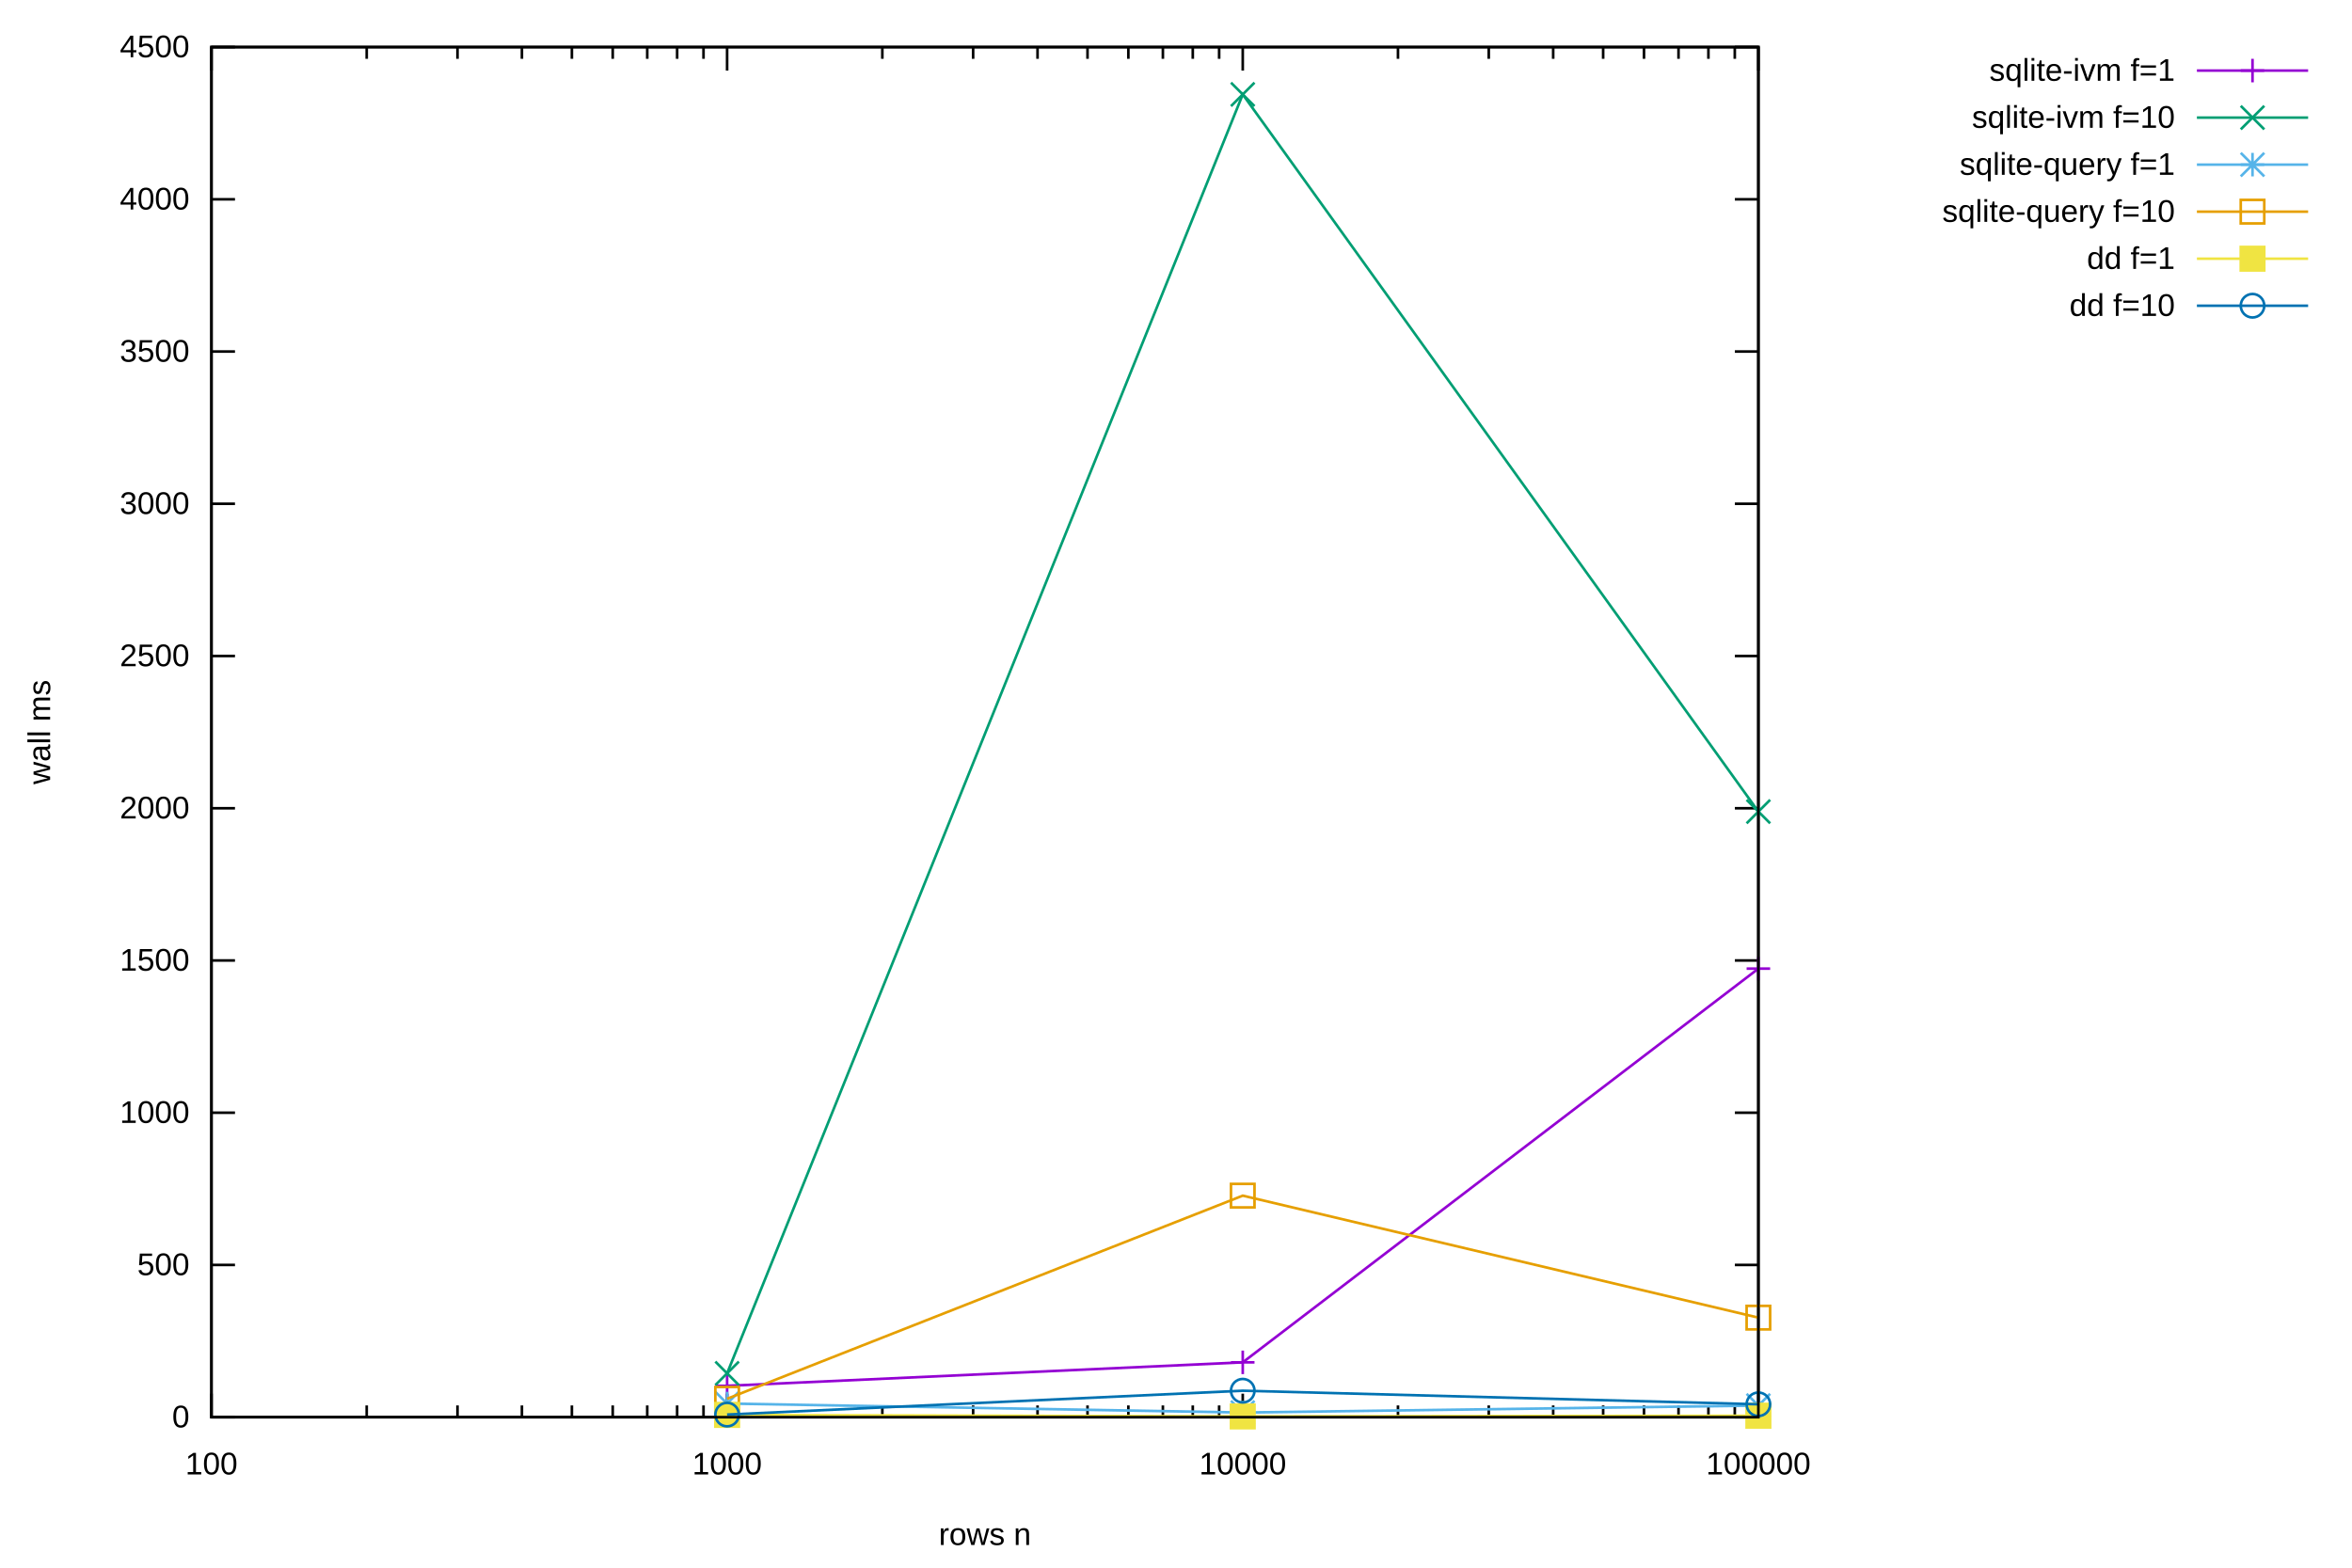
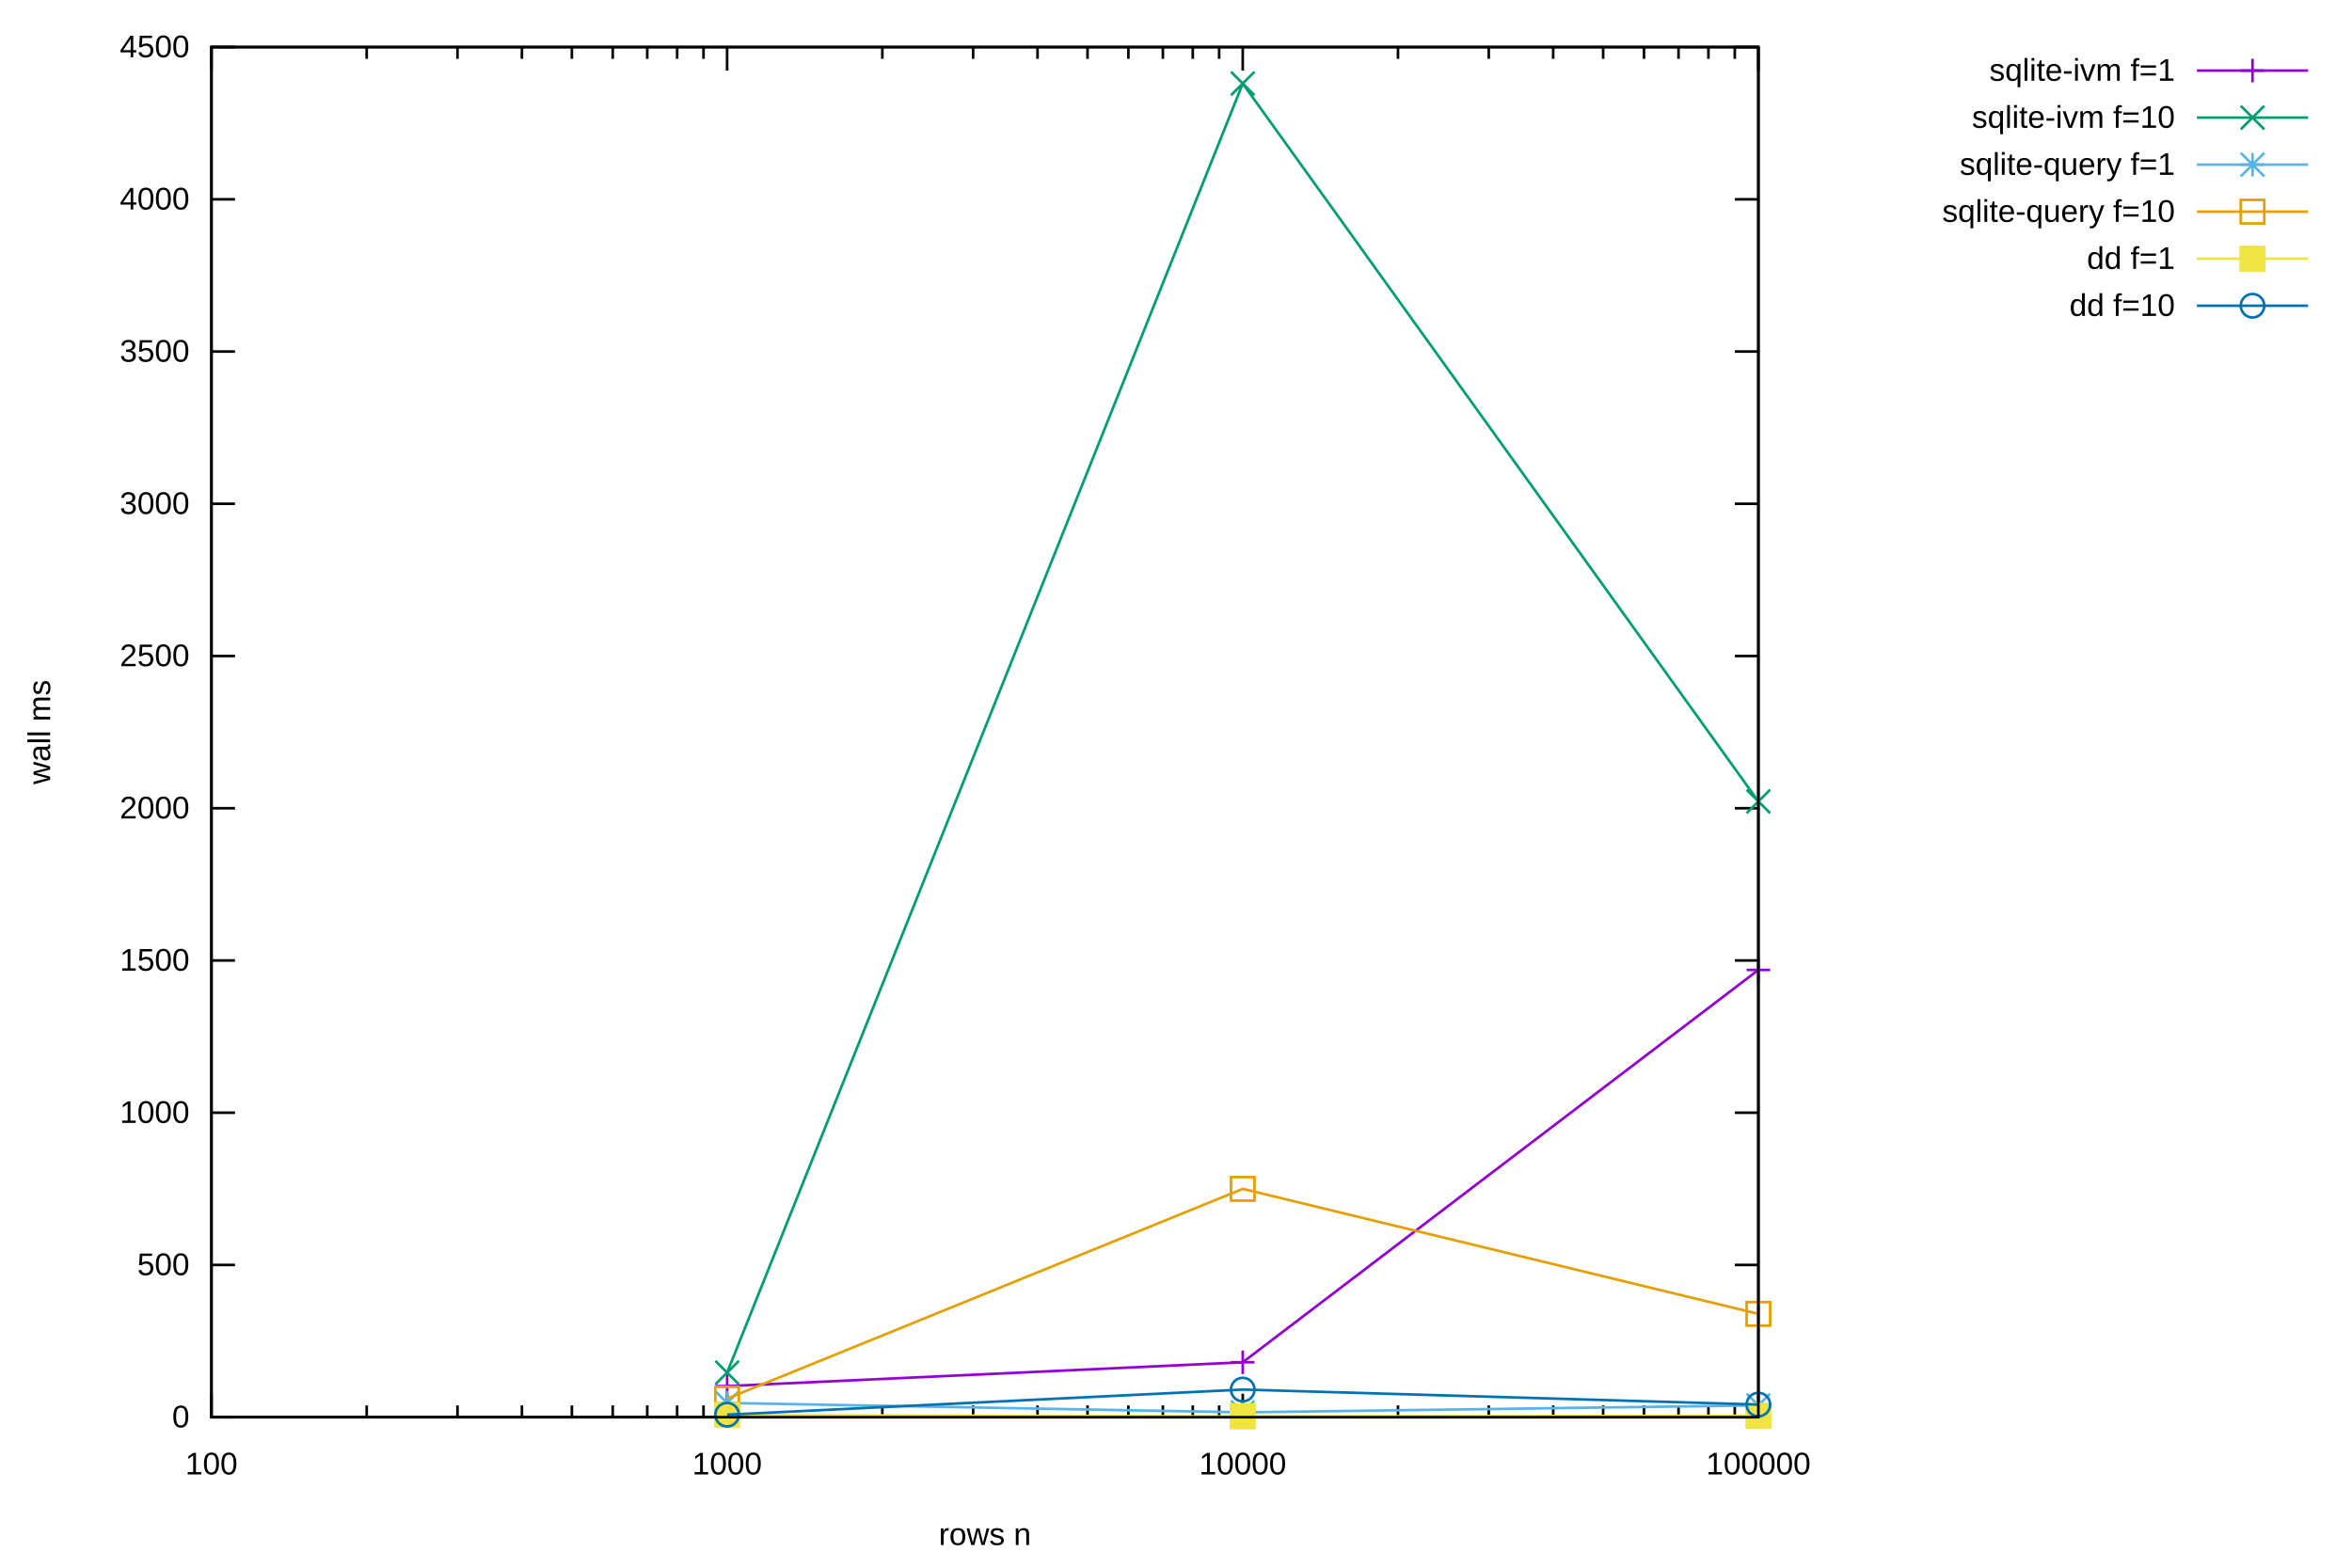
<svg xmlns="http://www.w3.org/2000/svg" xmlns:xlink="http://www.w3.org/1999/xlink" width="900" height="600" viewBox="0 0 900 600">
  <g id="gnuplot_canvas">
    <rect x="0" y="0" width="900" height="600" fill="none" />
    <defs>
      <circle id="gpDot" r="0.5" stroke-width="0.5" stroke="currentColor" />
      <path id="gpPt0" stroke-width="0.222" stroke="currentColor" d="M-1,0 h2 M0,-1 v2" />
      <path id="gpPt1" stroke-width="0.222" stroke="currentColor" d="M-1,-1 L1,1 M1,-1 L-1,1" />
      <path id="gpPt2" stroke-width="0.222" stroke="currentColor" d="M-1,0 L1,0 M0,-1 L0,1 M-1,-1 L1,1 M-1,1 L1,-1" />
      <rect id="gpPt3" stroke-width="0.222" stroke="currentColor" x="-1" y="-1" width="2" height="2" />
      <rect id="gpPt4" stroke-width="0.222" stroke="currentColor" fill="currentColor" x="-1" y="-1" width="2" height="2" />
      <circle id="gpPt5" stroke-width="0.222" stroke="currentColor" cx="0" cy="0" r="1" />
      <use xlink:href="#gpPt5" id="gpPt6" fill="currentColor" stroke="none" />
      <path id="gpPt7" stroke-width="0.222" stroke="currentColor" d="M0,-1.33 L-1.33,0.67 L1.33,0.67 z" />
      <use xlink:href="#gpPt7" id="gpPt8" fill="currentColor" stroke="none" />
      <use xlink:href="#gpPt7" id="gpPt9" stroke="currentColor" transform="rotate(180)" />
      <use xlink:href="#gpPt9" id="gpPt10" fill="currentColor" stroke="none" />
      <use xlink:href="#gpPt3" id="gpPt11" stroke="currentColor" transform="rotate(45)" />
      <use xlink:href="#gpPt11" id="gpPt12" fill="currentColor" stroke="none" />
      <path id="gpPt13" stroke-width="0.222" stroke="currentColor" d="M0,1.330 L1.265,0.411 L0.782,-1.067 L-0.782,-1.076 L-1.265,0.411 z" />
      <use xlink:href="#gpPt13" id="gpPt14" fill="currentColor" stroke="none" />
      <filter id="textbox" filterUnits="objectBoundingBox" x="0" y="0" height="1" width="1">
        <feFlood flood-color="white" flood-opacity="1" result="bgnd" />
        <feComposite in="SourceGraphic" in2="bgnd" operator="atop" />
      </filter>
      <filter id="greybox" filterUnits="objectBoundingBox" x="0" y="0" height="1" width="1">
        <feFlood flood-color="lightgrey" flood-opacity="1" result="grey" />
        <feComposite in="SourceGraphic" in2="grey" operator="atop" />
      </filter>
    </defs>
    <g fill="none" color="white" stroke="currentColor" stroke-width="1.00" stroke-linecap="butt" stroke-linejoin="miter">
</g>
    <g fill="none" color="black" stroke="currentColor" stroke-width="1.00" stroke-linecap="butt" stroke-linejoin="miter">
      <path stroke="black" d="M80.92,542.40 L89.92,542.40 M672.85,542.40 L663.85,542.40  " />
      <g transform="translate(72.53,546.30)" stroke="none" fill="black" font-family="Arial" font-size="12.00" text-anchor="end">
        <text>
          <tspan font-family="Arial"> 0</tspan>
        </text>
      </g>
    </g>
    <g fill="none" color="black" stroke="currentColor" stroke-width="1.00" stroke-linecap="butt" stroke-linejoin="miter">
      <path stroke="black" d="M80.92,484.13 L89.92,484.13 M672.85,484.13 L663.85,484.13  " />
      <g transform="translate(72.53,488.03)" stroke="none" fill="black" font-family="Arial" font-size="12.00" text-anchor="end">
        <text>
          <tspan font-family="Arial"> 500</tspan>
        </text>
      </g>
    </g>
    <g fill="none" color="black" stroke="currentColor" stroke-width="1.00" stroke-linecap="butt" stroke-linejoin="miter">
      <path stroke="black" d="M80.92,425.87 L89.92,425.87 M672.85,425.87 L663.85,425.87  " />
      <g transform="translate(72.53,429.77)" stroke="none" fill="black" font-family="Arial" font-size="12.00" text-anchor="end">
        <text>
          <tspan font-family="Arial"> 1000</tspan>
        </text>
      </g>
    </g>
    <g fill="none" color="black" stroke="currentColor" stroke-width="1.00" stroke-linecap="butt" stroke-linejoin="miter">
      <path stroke="black" d="M80.92,367.60 L89.92,367.60 M672.85,367.60 L663.85,367.60  " />
      <g transform="translate(72.53,371.50)" stroke="none" fill="black" font-family="Arial" font-size="12.00" text-anchor="end">
        <text>
          <tspan font-family="Arial"> 1500</tspan>
        </text>
      </g>
    </g>
    <g fill="none" color="black" stroke="currentColor" stroke-width="1.00" stroke-linecap="butt" stroke-linejoin="miter">
      <path stroke="black" d="M80.92,309.34 L89.92,309.34 M672.85,309.34 L663.85,309.34  " />
      <g transform="translate(72.53,313.24)" stroke="none" fill="black" font-family="Arial" font-size="12.00" text-anchor="end">
        <text>
          <tspan font-family="Arial"> 2000</tspan>
        </text>
      </g>
    </g>
    <g fill="none" color="black" stroke="currentColor" stroke-width="1.00" stroke-linecap="butt" stroke-linejoin="miter">
      <path stroke="black" d="M80.92,251.07 L89.92,251.07 M672.85,251.07 L663.85,251.07  " />
      <g transform="translate(72.53,254.97)" stroke="none" fill="black" font-family="Arial" font-size="12.00" text-anchor="end">
        <text>
          <tspan font-family="Arial"> 2500</tspan>
        </text>
      </g>
    </g>
    <g fill="none" color="black" stroke="currentColor" stroke-width="1.00" stroke-linecap="butt" stroke-linejoin="miter">
      <path stroke="black" d="M80.92,192.81 L89.92,192.81 M672.85,192.81 L663.85,192.81  " />
      <g transform="translate(72.53,196.71)" stroke="none" fill="black" font-family="Arial" font-size="12.00" text-anchor="end">
        <text>
          <tspan font-family="Arial"> 3000</tspan>
        </text>
      </g>
    </g>
    <g fill="none" color="black" stroke="currentColor" stroke-width="1.00" stroke-linecap="butt" stroke-linejoin="miter">
      <path stroke="black" d="M80.92,134.54 L89.92,134.54 M672.85,134.54 L663.85,134.54  " />
      <g transform="translate(72.53,138.44)" stroke="none" fill="black" font-family="Arial" font-size="12.00" text-anchor="end">
        <text>
          <tspan font-family="Arial"> 3500</tspan>
        </text>
      </g>
    </g>
    <g fill="none" color="black" stroke="currentColor" stroke-width="1.00" stroke-linecap="butt" stroke-linejoin="miter">
      <path stroke="black" d="M80.92,76.28 L89.92,76.28 M672.85,76.28 L663.85,76.28  " />
      <g transform="translate(72.53,80.18)" stroke="none" fill="black" font-family="Arial" font-size="12.00" text-anchor="end">
        <text>
          <tspan font-family="Arial"> 4000</tspan>
        </text>
      </g>
    </g>
    <g fill="none" color="black" stroke="currentColor" stroke-width="1.00" stroke-linecap="butt" stroke-linejoin="miter">
      <path stroke="black" d="M80.92,18.01 L89.92,18.01 M672.85,18.01 L663.85,18.01  " />
      <g transform="translate(72.53,21.91)" stroke="none" fill="black" font-family="Arial" font-size="12.00" text-anchor="end">
        <text>
          <tspan font-family="Arial"> 4500</tspan>
        </text>
      </g>
    </g>
    <g fill="none" color="black" stroke="currentColor" stroke-width="1.00" stroke-linecap="butt" stroke-linejoin="miter">
      <path stroke="black" d="M80.92,542.40 L80.92,533.40 M80.92,18.01 L80.92,27.01  " />
      <g transform="translate(80.92,564.30)" stroke="none" fill="black" font-family="Arial" font-size="12.00" text-anchor="middle">
        <text>
          <tspan font-family="Arial"> 100</tspan>
        </text>
      </g>
    </g>
    <g fill="none" color="black" stroke="currentColor" stroke-width="1.00" stroke-linecap="butt" stroke-linejoin="miter">
      <path stroke="black" d="M140.32,542.40 L140.32,537.90 M140.32,18.01 L140.32,22.51 M175.06,542.40 L175.06,537.90 M175.06,18.01 L175.06,22.51   M199.71,542.40 L199.71,537.90 M199.71,18.01 L199.71,22.51 M218.83,542.40 L218.83,537.90 M218.83,18.01 L218.83,22.51   M234.46,542.40 L234.46,537.90 M234.46,18.01 L234.46,22.51 M247.67,542.40 L247.67,537.90 M247.67,18.01 L247.67,22.51   M259.11,542.40 L259.11,537.90 M259.11,18.01 L259.11,22.51 M269.20,542.40 L269.20,537.90 M269.20,18.01 L269.20,22.51   M278.23,542.40 L278.23,533.40 M278.23,18.01 L278.23,27.01  " />
      <g transform="translate(278.23,564.30)" stroke="none" fill="black" font-family="Arial" font-size="12.00" text-anchor="middle">
        <text>
          <tspan font-family="Arial"> 1000</tspan>
        </text>
      </g>
    </g>
    <g fill="none" color="black" stroke="currentColor" stroke-width="1.00" stroke-linecap="butt" stroke-linejoin="miter">
      <path stroke="black" d="M337.63,542.40 L337.63,537.90 M337.63,18.01 L337.63,22.51 M372.37,542.40 L372.37,537.90 M372.37,18.01 L372.37,22.51   M397.02,542.40 L397.02,537.90 M397.02,18.01 L397.02,22.51 M416.14,542.40 L416.14,537.90 M416.14,18.01 L416.14,22.51   M431.77,542.40 L431.77,537.90 M431.77,18.01 L431.77,22.51 M444.98,542.40 L444.98,537.90 M444.98,18.01 L444.98,22.51   M456.42,542.40 L456.42,537.90 M456.42,18.01 L456.42,22.51 M466.51,542.40 L466.51,537.90 M466.51,18.01 L466.51,22.51   M475.54,542.40 L475.54,533.40 M475.54,18.01 L475.54,27.01  " />
      <g transform="translate(475.54,564.30)" stroke="none" fill="black" font-family="Arial" font-size="12.00" text-anchor="middle">
        <text>
          <tspan font-family="Arial"> 10000</tspan>
        </text>
      </g>
    </g>
    <g fill="none" color="black" stroke="currentColor" stroke-width="1.00" stroke-linecap="butt" stroke-linejoin="miter">
      <path stroke="black" d="M534.94,542.40 L534.94,537.90 M534.94,18.01 L534.94,22.51 M569.68,542.40 L569.68,537.90 M569.68,18.01 L569.68,22.51   M594.33,542.40 L594.33,537.90 M594.33,18.01 L594.33,22.51 M613.45,542.40 L613.45,537.90 M613.45,18.01 L613.45,22.51   M629.08,542.40 L629.08,537.90 M629.08,18.01 L629.08,22.51 M642.29,542.40 L642.29,537.90 M642.29,18.01 L642.29,22.51   M653.73,542.40 L653.73,537.90 M653.73,18.01 L653.73,22.51 M663.82,542.40 L663.82,537.90 M663.82,18.01 L663.82,22.51   M672.85,542.40 L672.85,533.40 M672.85,18.01 L672.85,27.01  " />
      <g transform="translate(672.85,564.30)" stroke="none" fill="black" font-family="Arial" font-size="12.00" text-anchor="middle">
        <text>
          <tspan font-family="Arial"> 100000</tspan>
        </text>
      </g>
    </g>
    <g fill="none" color="black" stroke="currentColor" stroke-width="1.00" stroke-linecap="butt" stroke-linejoin="miter">
</g>
    <g fill="none" color="black" stroke="currentColor" stroke-width="1.00" stroke-linecap="butt" stroke-linejoin="miter">
      <path stroke="black" d="M80.92,18.01 L80.92,542.40 L672.85,542.40 L672.85,18.01 L80.92,18.01 Z  " />
    </g>
    <g fill="none" color="black" stroke="currentColor" stroke-width="1.00" stroke-linecap="butt" stroke-linejoin="miter">
</g>
    <g id="gnuplot_plot_1">
      <g fill="none" color="black" stroke="currentColor" stroke-width="1.00" stroke-linecap="butt" stroke-linejoin="miter">
        <g transform="translate(832.26,30.91)" stroke="none" fill="black" font-family="Arial" font-size="12.00" text-anchor="end">
          <text>
            <tspan font-family="Arial">sqlite-ivm f=1</tspan>
          </text>
        </g>
      </g>
      <g fill="none" color="black" stroke="currentColor" stroke-width="1.00" stroke-linecap="butt" stroke-linejoin="miter">
-         <path stroke="rgb(148,   0, 211)" d="M840.65,27.01 L883.21,27.01 M278.23,530.40 L475.54,521.41 L672.85,370.72  " />
-         <use xlink:href="#gpPt0" transform="translate(278.23,530.40) scale(4.50)" color="rgb(148,   0, 211)" />
-         <use xlink:href="#gpPt0" transform="translate(475.54,521.41) scale(4.50)" color="rgb(148,   0, 211)" />
-         <use xlink:href="#gpPt0" transform="translate(672.85,370.72) scale(4.50)" color="rgb(148,   0, 211)" />
+         <path stroke="rgb(148,   0, 211)" d="M840.65,27.01 L883.21,27.01 M278.23,530.50 L475.54,521.38 L672.85,371.22  " />
+         <use xlink:href="#gpPt0" transform="translate(278.23,530.50) scale(4.50)" color="rgb(148,   0, 211)" />
+         <use xlink:href="#gpPt0" transform="translate(475.54,521.38) scale(4.50)" color="rgb(148,   0, 211)" />
+         <use xlink:href="#gpPt0" transform="translate(672.85,371.22) scale(4.50)" color="rgb(148,   0, 211)" />
        <use xlink:href="#gpPt0" transform="translate(861.93,27.01) scale(4.50)" color="rgb(148,   0, 211)" />
      </g>
    </g>
    <g id="gnuplot_plot_2">
      <g fill="none" color="black" stroke="currentColor" stroke-width="1.00" stroke-linecap="butt" stroke-linejoin="miter">
        <g transform="translate(832.26,48.91)" stroke="none" fill="black" font-family="Arial" font-size="12.00" text-anchor="end">
          <text>
            <tspan font-family="Arial">sqlite-ivm f=10</tspan>
          </text>
        </g>
      </g>
      <g fill="none" color="black" stroke="currentColor" stroke-width="1.00" stroke-linecap="butt" stroke-linejoin="miter">
-         <path stroke="rgb(  0, 158, 115)" d="M840.65,45.01 L883.21,45.01 M278.23,525.62 L475.54,36.13 L672.85,310.62  " />
-         <use xlink:href="#gpPt1" transform="translate(278.23,525.62) scale(4.50)" color="rgb(  0, 158, 115)" />
-         <use xlink:href="#gpPt1" transform="translate(475.54,36.13) scale(4.50)" color="rgb(  0, 158, 115)" />
-         <use xlink:href="#gpPt1" transform="translate(672.85,310.62) scale(4.50)" color="rgb(  0, 158, 115)" />
+         <path stroke="rgb(  0, 158, 115)" d="M840.65,45.01 L883.21,45.01 M278.23,525.34 L475.54,31.97 L672.85,306.73  " />
+         <use xlink:href="#gpPt1" transform="translate(278.23,525.34) scale(4.50)" color="rgb(  0, 158, 115)" />
+         <use xlink:href="#gpPt1" transform="translate(475.54,31.97) scale(4.50)" color="rgb(  0, 158, 115)" />
+         <use xlink:href="#gpPt1" transform="translate(672.85,306.73) scale(4.50)" color="rgb(  0, 158, 115)" />
        <use xlink:href="#gpPt1" transform="translate(861.93,45.01) scale(4.50)" color="rgb(  0, 158, 115)" />
      </g>
    </g>
    <g id="gnuplot_plot_3">
      <g fill="none" color="black" stroke="currentColor" stroke-width="1.00" stroke-linecap="butt" stroke-linejoin="miter">
        <g transform="translate(832.26,66.91)" stroke="none" fill="black" font-family="Arial" font-size="12.00" text-anchor="end">
          <text>
            <tspan font-family="Arial">sqlite-query f=1</tspan>
          </text>
        </g>
      </g>
      <g fill="none" color="black" stroke="currentColor" stroke-width="1.00" stroke-linecap="butt" stroke-linejoin="miter">
-         <path stroke="rgb( 86, 180, 233)" d="M840.65,63.01 L883.21,63.01 M278.23,537.18 L475.54,540.62 L672.85,537.95  " />
-         <use xlink:href="#gpPt2" transform="translate(278.23,537.18) scale(4.50)" color="rgb( 86, 180, 233)" />
-         <use xlink:href="#gpPt2" transform="translate(475.54,540.62) scale(4.50)" color="rgb( 86, 180, 233)" />
-         <use xlink:href="#gpPt2" transform="translate(672.85,537.95) scale(4.50)" color="rgb( 86, 180, 233)" />
+         <path stroke="rgb( 86, 180, 233)" d="M840.65,63.01 L883.21,63.01 M278.23,536.96 L475.54,540.55 L672.85,537.88  " />
+         <use xlink:href="#gpPt2" transform="translate(278.23,536.96) scale(4.50)" color="rgb( 86, 180, 233)" />
+         <use xlink:href="#gpPt2" transform="translate(475.54,540.55) scale(4.50)" color="rgb( 86, 180, 233)" />
+         <use xlink:href="#gpPt2" transform="translate(672.85,537.88) scale(4.50)" color="rgb( 86, 180, 233)" />
        <use xlink:href="#gpPt2" transform="translate(861.93,63.01) scale(4.50)" color="rgb( 86, 180, 233)" />
      </g>
    </g>
    <g id="gnuplot_plot_4">
      <g fill="none" color="black" stroke="currentColor" stroke-width="1.00" stroke-linecap="butt" stroke-linejoin="miter">
        <g transform="translate(832.26,84.91)" stroke="none" fill="black" font-family="Arial" font-size="12.00" text-anchor="end">
          <text>
            <tspan font-family="Arial">sqlite-query f=10</tspan>
          </text>
        </g>
      </g>
      <g fill="none" color="black" stroke="currentColor" stroke-width="1.00" stroke-linecap="butt" stroke-linejoin="miter">
-         <path stroke="rgb(230, 159,   0)" d="M840.65,81.01 L883.21,81.01 M278.23,535.35 L475.54,457.61 L672.85,504.30  " />
-         <use xlink:href="#gpPt3" transform="translate(278.23,535.35) scale(4.50)" color="rgb(230, 159,   0)" />
-         <use xlink:href="#gpPt3" transform="translate(475.54,457.61) scale(4.50)" color="rgb(230, 159,   0)" />
-         <use xlink:href="#gpPt3" transform="translate(672.85,504.30) scale(4.50)" color="rgb(230, 159,   0)" />
+         <path stroke="rgb(230, 159,   0)" d="M840.65,81.01 L883.21,81.01 M278.23,535.30 L475.54,455.02 L672.85,502.86  " />
+         <use xlink:href="#gpPt3" transform="translate(278.23,535.30) scale(4.50)" color="rgb(230, 159,   0)" />
+         <use xlink:href="#gpPt3" transform="translate(475.54,455.02) scale(4.50)" color="rgb(230, 159,   0)" />
+         <use xlink:href="#gpPt3" transform="translate(672.85,502.86) scale(4.50)" color="rgb(230, 159,   0)" />
        <use xlink:href="#gpPt3" transform="translate(861.93,81.01) scale(4.50)" color="rgb(230, 159,   0)" />
      </g>
    </g>
    <g id="gnuplot_plot_5">
      <g fill="none" color="black" stroke="currentColor" stroke-width="1.00" stroke-linecap="butt" stroke-linejoin="miter">
        <g transform="translate(832.26,102.91)" stroke="none" fill="black" font-family="Arial" font-size="12.00" text-anchor="end">
          <text>
            <tspan font-family="Arial">dd f=1</tspan>
          </text>
        </g>
      </g>
      <g fill="none" color="black" stroke="currentColor" stroke-width="1.00" stroke-linecap="butt" stroke-linejoin="miter">
-         <path stroke="rgb(240, 228,  66)" d="M840.65,99.01 L883.21,99.01 M278.23,541.53 L475.54,542.10 L672.85,541.83  " />
-         <use xlink:href="#gpPt4" transform="translate(278.23,541.53) scale(4.50)" color="rgb(240, 228,  66)" />
-         <use xlink:href="#gpPt4" transform="translate(475.54,542.10) scale(4.50)" color="rgb(240, 228,  66)" />
+         <path stroke="rgb(240, 228,  66)" d="M840.65,99.01 L883.21,99.01 M278.23,541.56 L475.54,542.11 L672.85,541.83  " />
+         <use xlink:href="#gpPt4" transform="translate(278.23,541.56) scale(4.50)" color="rgb(240, 228,  66)" />
+         <use xlink:href="#gpPt4" transform="translate(475.54,542.11) scale(4.50)" color="rgb(240, 228,  66)" />
        <use xlink:href="#gpPt4" transform="translate(672.85,541.83) scale(4.50)" color="rgb(240, 228,  66)" />
        <use xlink:href="#gpPt4" transform="translate(861.93,99.01) scale(4.50)" color="rgb(240, 228,  66)" />
      </g>
    </g>
    <g id="gnuplot_plot_6">
      <g fill="none" color="black" stroke="currentColor" stroke-width="1.00" stroke-linecap="butt" stroke-linejoin="miter">
        <g transform="translate(832.26,120.91)" stroke="none" fill="black" font-family="Arial" font-size="12.00" text-anchor="end">
          <text>
            <tspan font-family="Arial">dd f=10</tspan>
          </text>
        </g>
      </g>
      <g fill="none" color="black" stroke="currentColor" stroke-width="1.00" stroke-linecap="butt" stroke-linejoin="miter">
-         <path stroke="rgb(  0, 114, 178)" d="M840.65,117.01 L883.21,117.01 M278.23,541.40 L475.54,532.27 L672.85,537.46  " />
-         <use xlink:href="#gpPt5" transform="translate(278.23,541.40) scale(4.50)" color="rgb(  0, 114, 178)" />
-         <use xlink:href="#gpPt5" transform="translate(475.54,532.27) scale(4.50)" color="rgb(  0, 114, 178)" />
-         <use xlink:href="#gpPt5" transform="translate(672.85,537.46) scale(4.50)" color="rgb(  0, 114, 178)" />
+         <path stroke="rgb(  0, 114, 178)" d="M840.65,117.01 L883.21,117.01 M278.23,541.44 L475.54,531.83 L672.85,537.57  " />
+         <use xlink:href="#gpPt5" transform="translate(278.23,541.44) scale(4.50)" color="rgb(  0, 114, 178)" />
+         <use xlink:href="#gpPt5" transform="translate(475.54,531.83) scale(4.50)" color="rgb(  0, 114, 178)" />
+         <use xlink:href="#gpPt5" transform="translate(672.85,537.57) scale(4.50)" color="rgb(  0, 114, 178)" />
        <use xlink:href="#gpPt5" transform="translate(861.93,117.01) scale(4.50)" color="rgb(  0, 114, 178)" />
      </g>
    </g>
    <g fill="none" color="white" stroke="rgb(  0, 114, 178)" stroke-width="2.00" stroke-linecap="butt" stroke-linejoin="miter">
</g>
    <g fill="none" color="black" stroke="currentColor" stroke-width="2.00" stroke-linecap="butt" stroke-linejoin="miter">
</g>
    <g fill="none" color="black" stroke="black" stroke-width="1.00" stroke-linecap="butt" stroke-linejoin="miter">
</g>
    <g fill="none" color="black" stroke="currentColor" stroke-width="1.00" stroke-linecap="butt" stroke-linejoin="miter">
      <path stroke="black" d="M80.92,18.01 L80.92,542.40 L672.85,542.40 L672.85,18.01 L80.92,18.01 Z  " />
      <g transform="translate(19.18,280.21) rotate(270.00)" stroke="none" fill="black" font-family="Arial" font-size="12.00" text-anchor="middle">
        <text>
          <tspan font-family="Arial">wall ms</tspan>
        </text>
      </g>
    </g>
    <g fill="none" color="black" stroke="currentColor" stroke-width="1.00" stroke-linecap="butt" stroke-linejoin="miter">
      <g transform="translate(376.88,591.30)" stroke="none" fill="black" font-family="Arial" font-size="12.00" text-anchor="middle">
        <text>
          <tspan font-family="Arial">rows n</tspan>
        </text>
      </g>
    </g>
    <g fill="none" color="black" stroke="currentColor" stroke-width="1.00" stroke-linecap="butt" stroke-linejoin="miter">
</g>
    <g fill="none" color="black" stroke="currentColor" stroke-width="1.00" stroke-linecap="butt" stroke-linejoin="miter">
</g>
  </g>
</svg>
